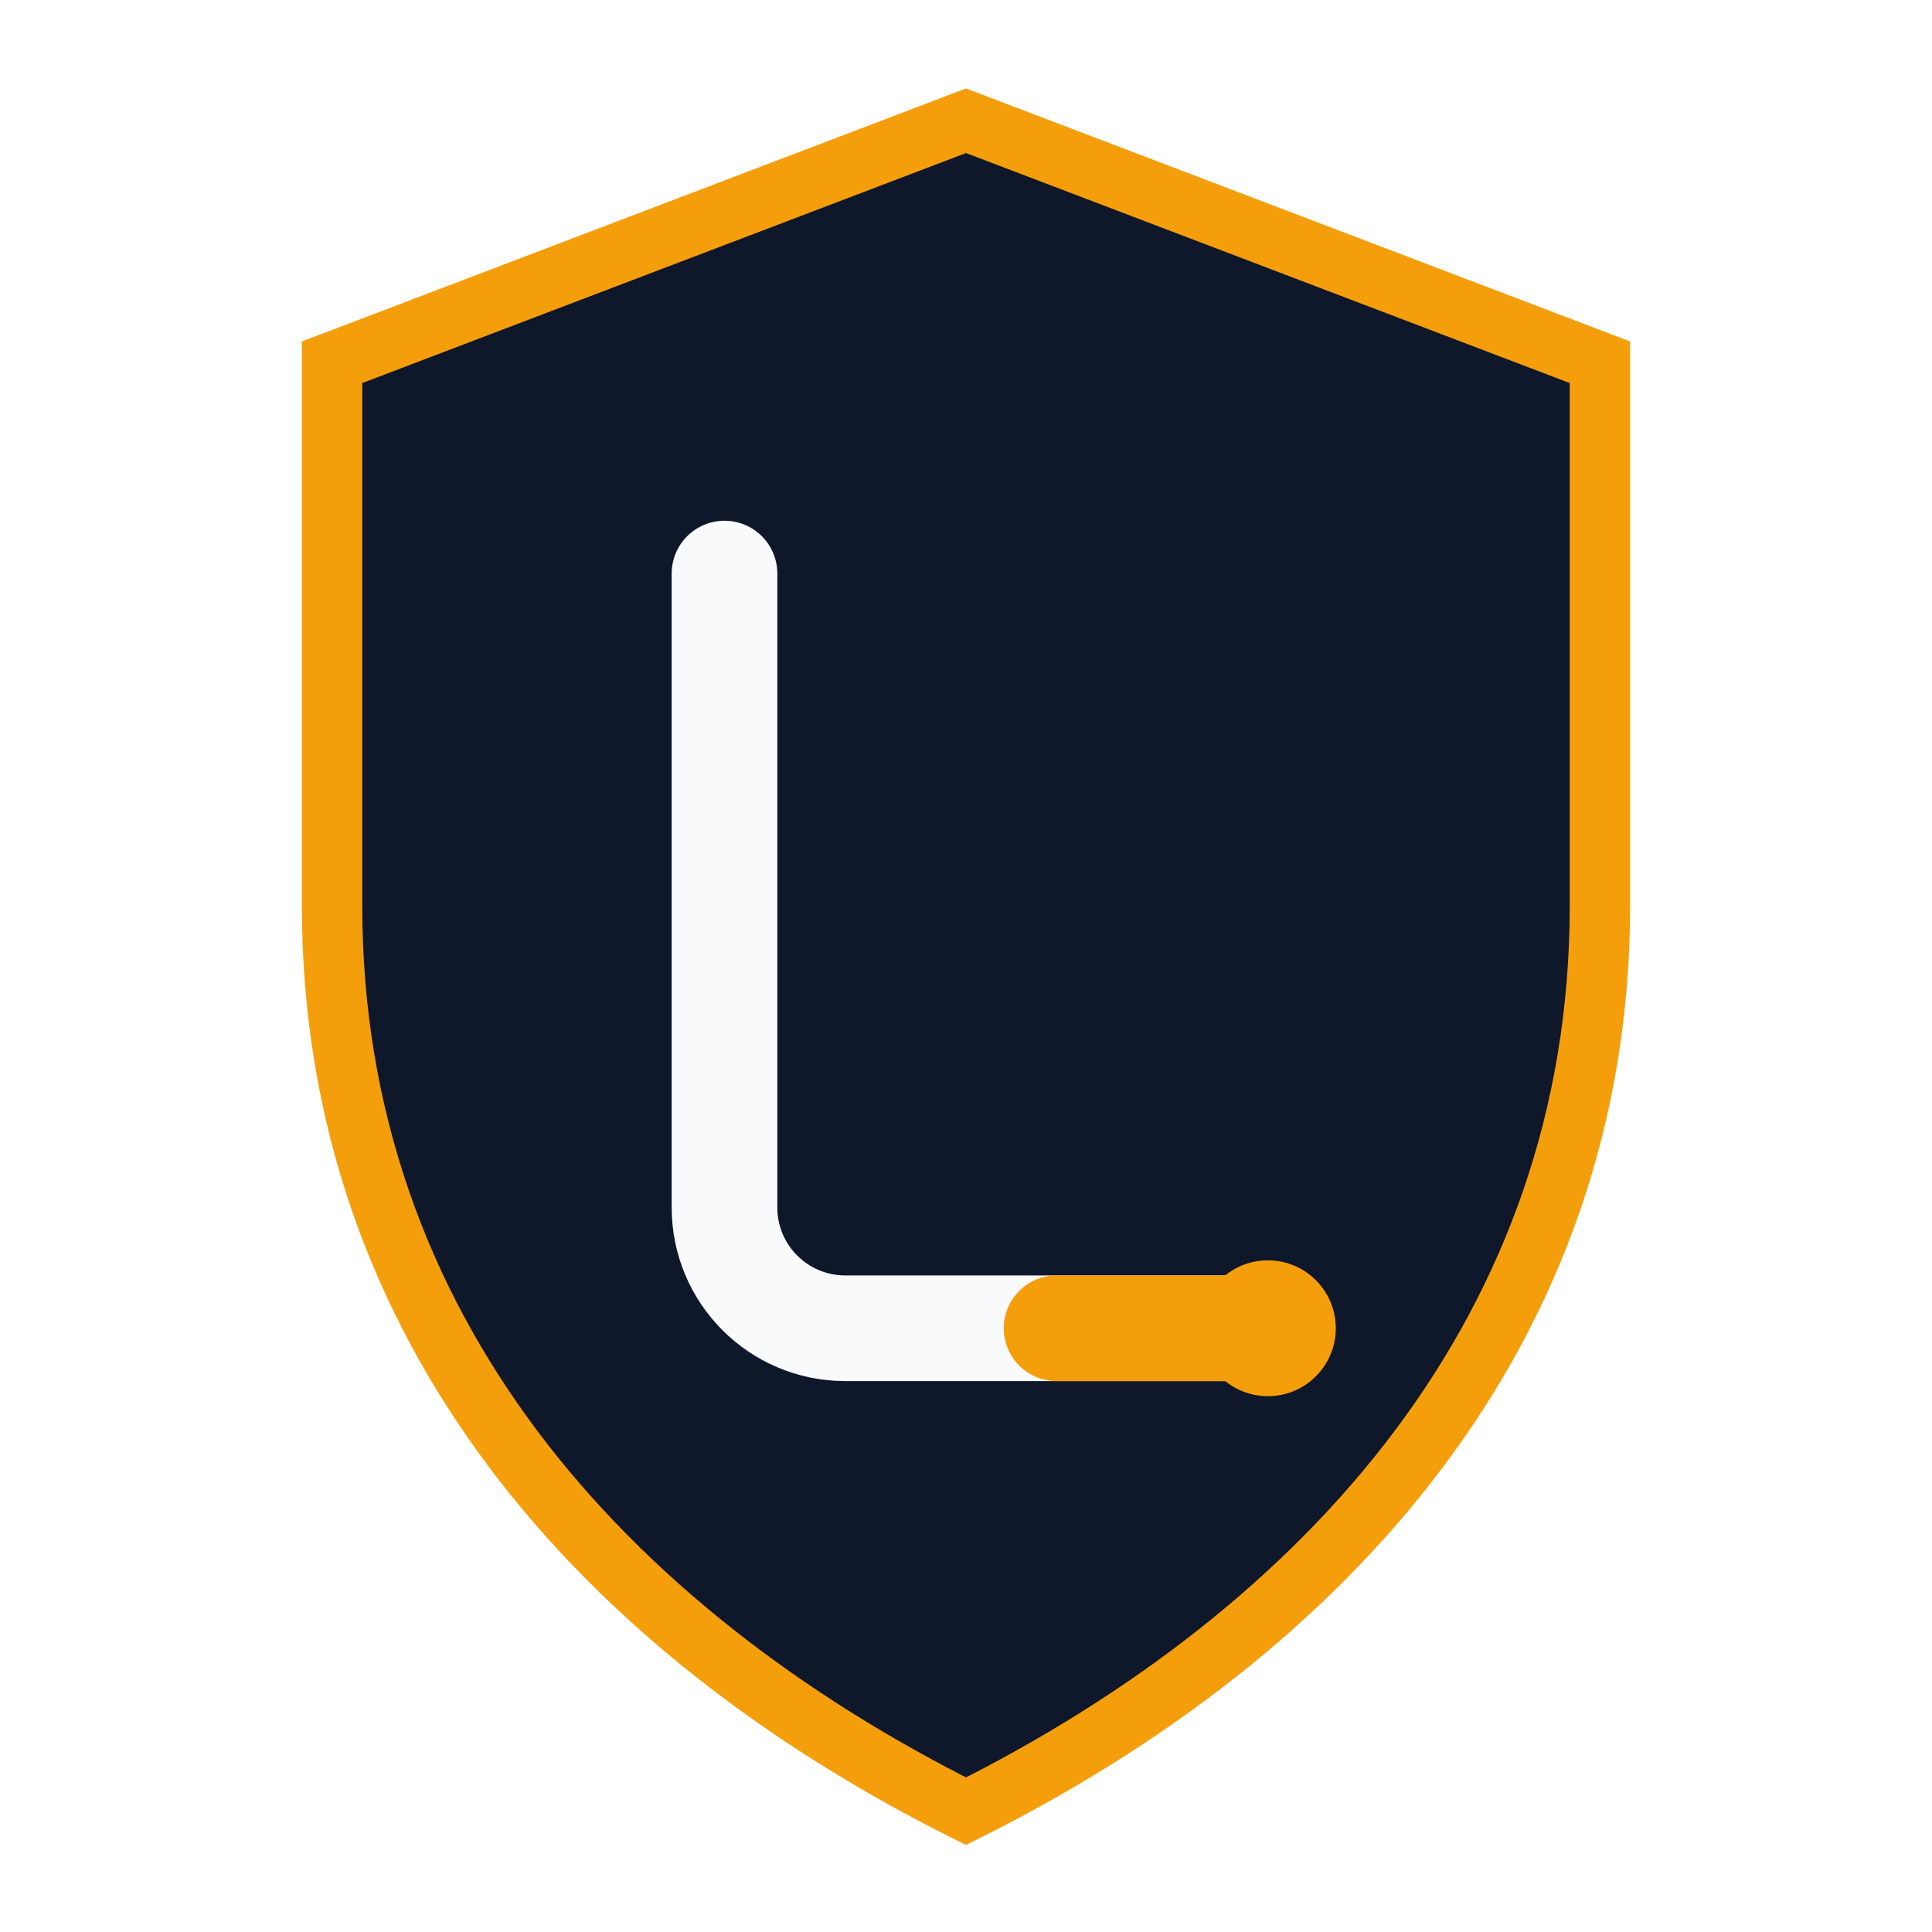
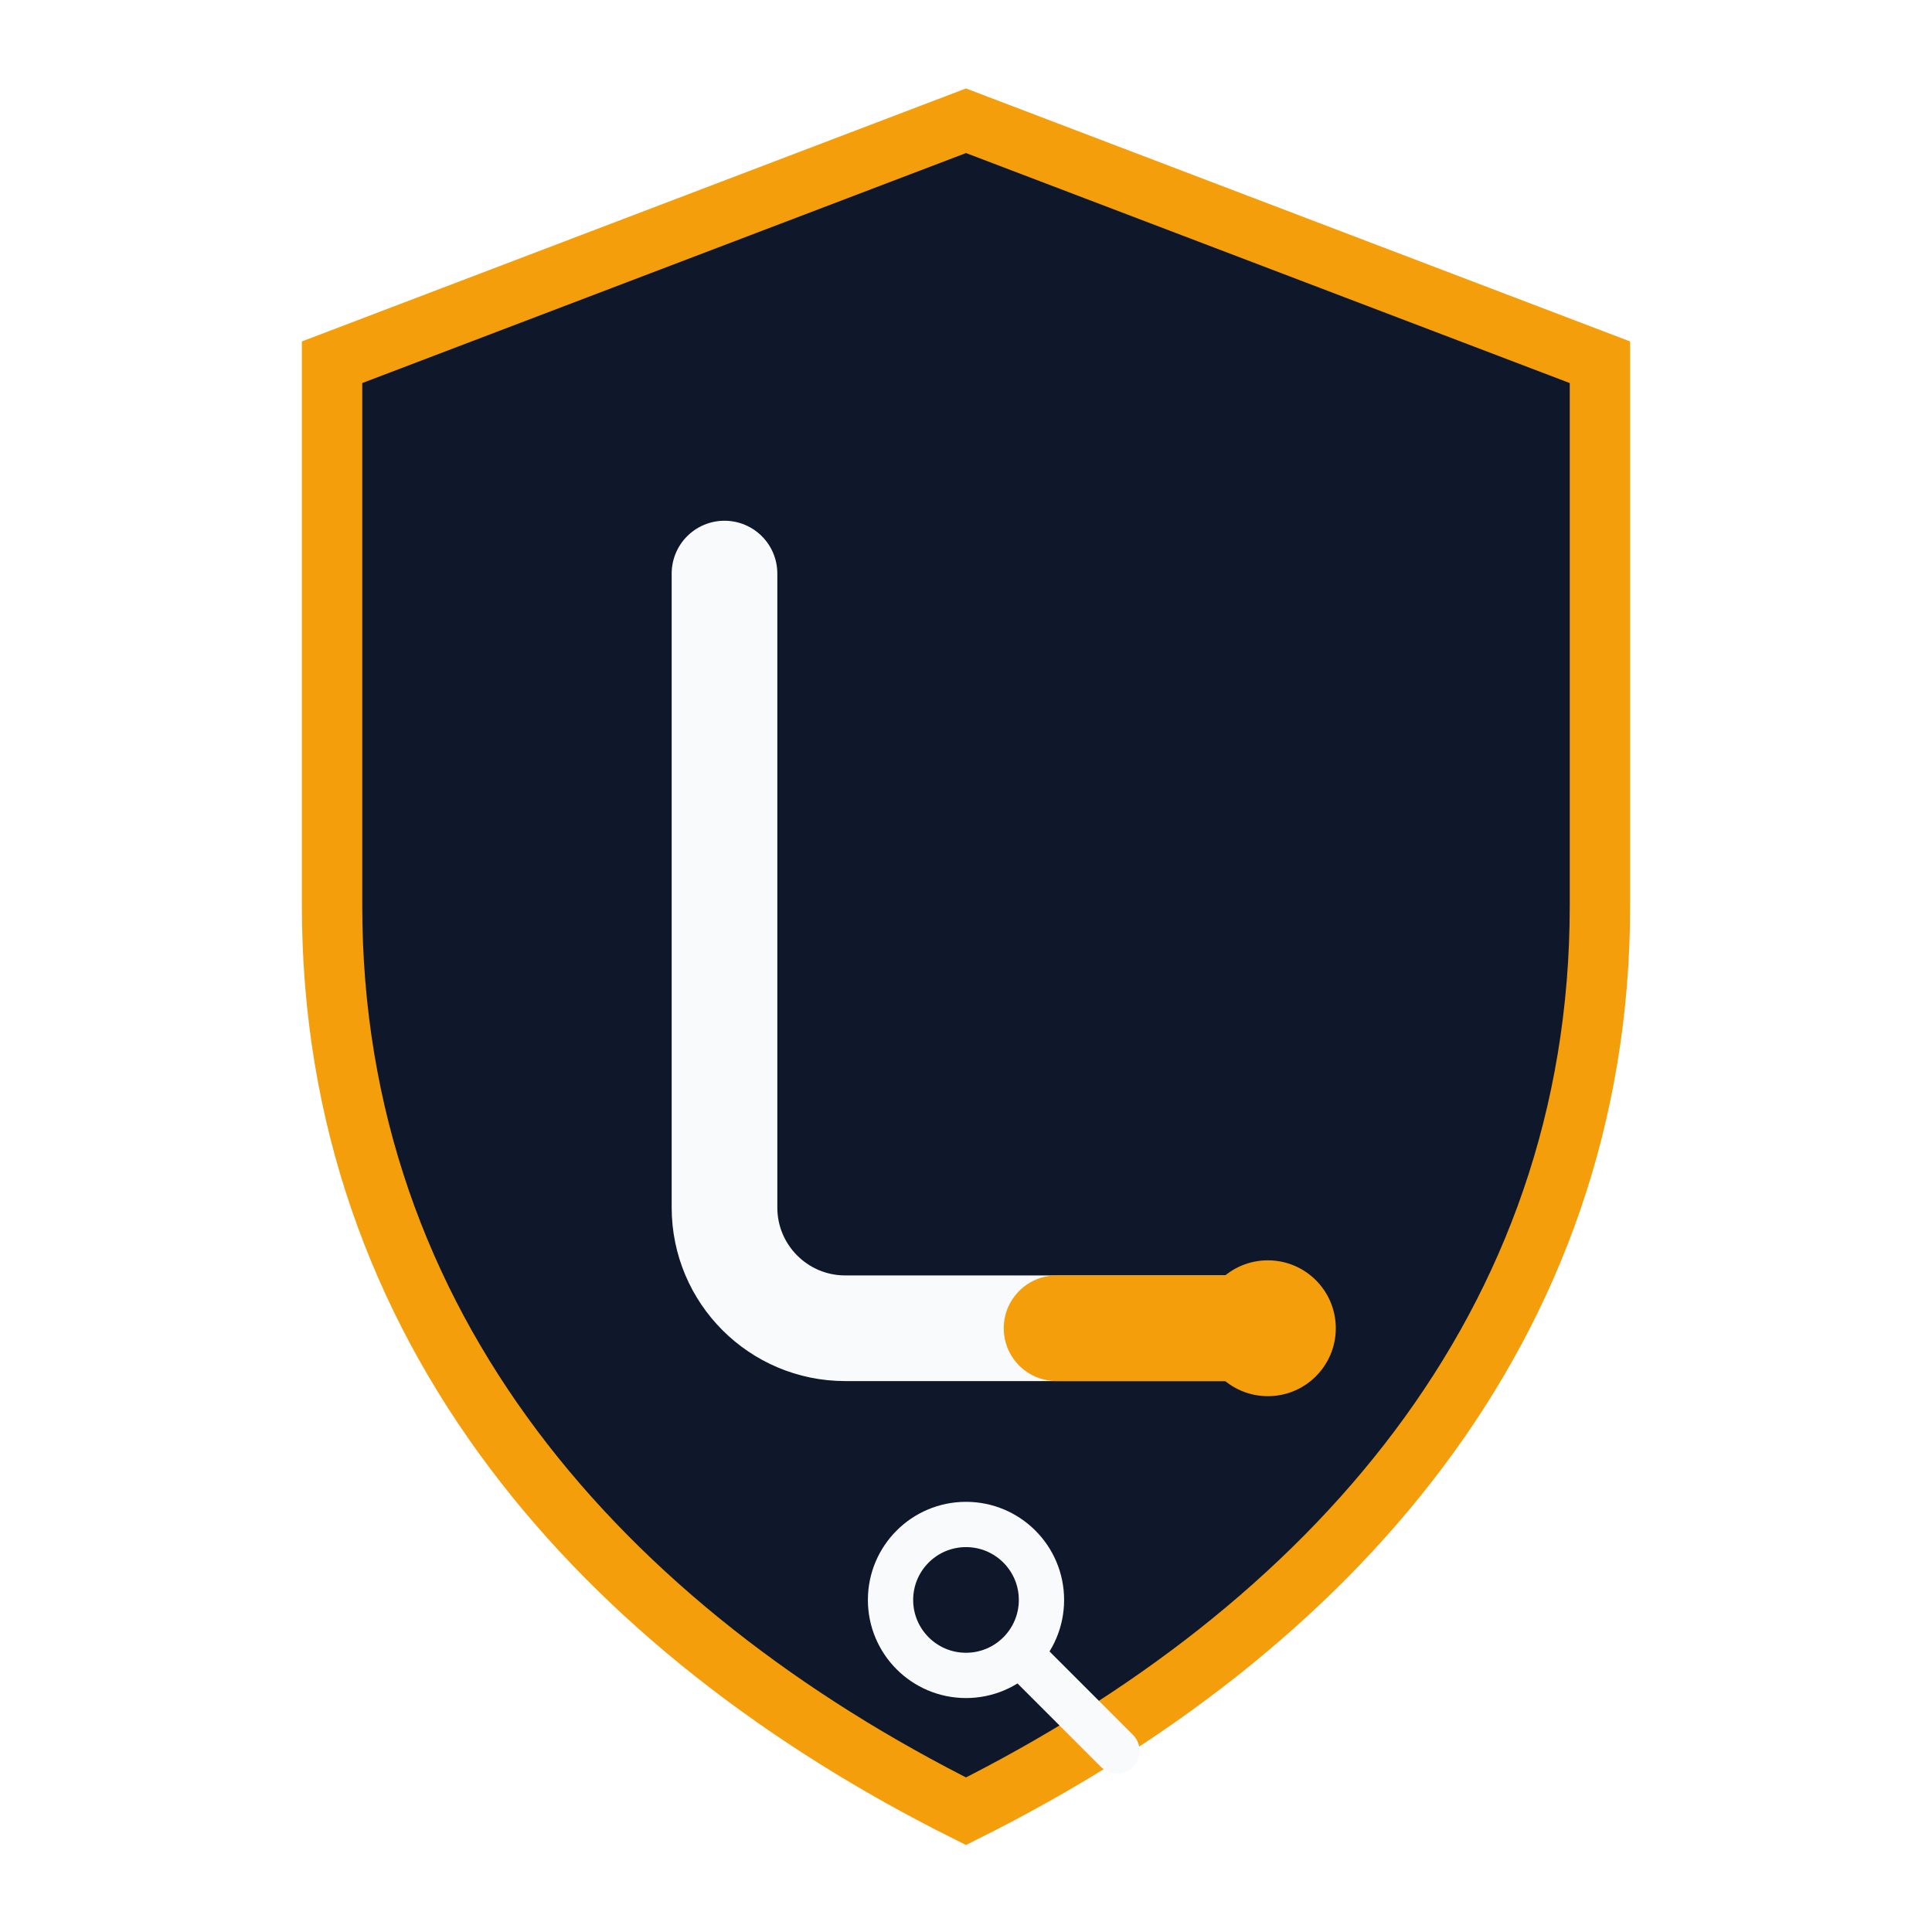
<svg xmlns="http://www.w3.org/2000/svg" viewBox="0 0 256 256" role="img" aria-label="LatchLine shield logo">
  <path d="M128 16l84 32v72c0 56-36 96-84 120-48-24-84-64-84-120V48l84-32z" fill="#0f172a" stroke="#f59e0b" stroke-width="8" />
  <path d="M96 76v84a16 16 0 0 0 16 16h56" fill="none" stroke="#f8fafc" stroke-width="14" stroke-linecap="round" stroke-linejoin="round" />
  <path d="M168 176h-28" fill="none" stroke="#f59e0b" stroke-width="14" stroke-linecap="round" />
  <circle cx="168" cy="176" r="9" fill="#f59e0b" />
+   <circle cx="128" cy="212" r="10" fill="none" stroke="#f8fafc" stroke-width="6" />
+   <path d="M136 220l12 12" fill="none" stroke="#f8fafc" stroke-width="6" stroke-linecap="round" />
</svg>
